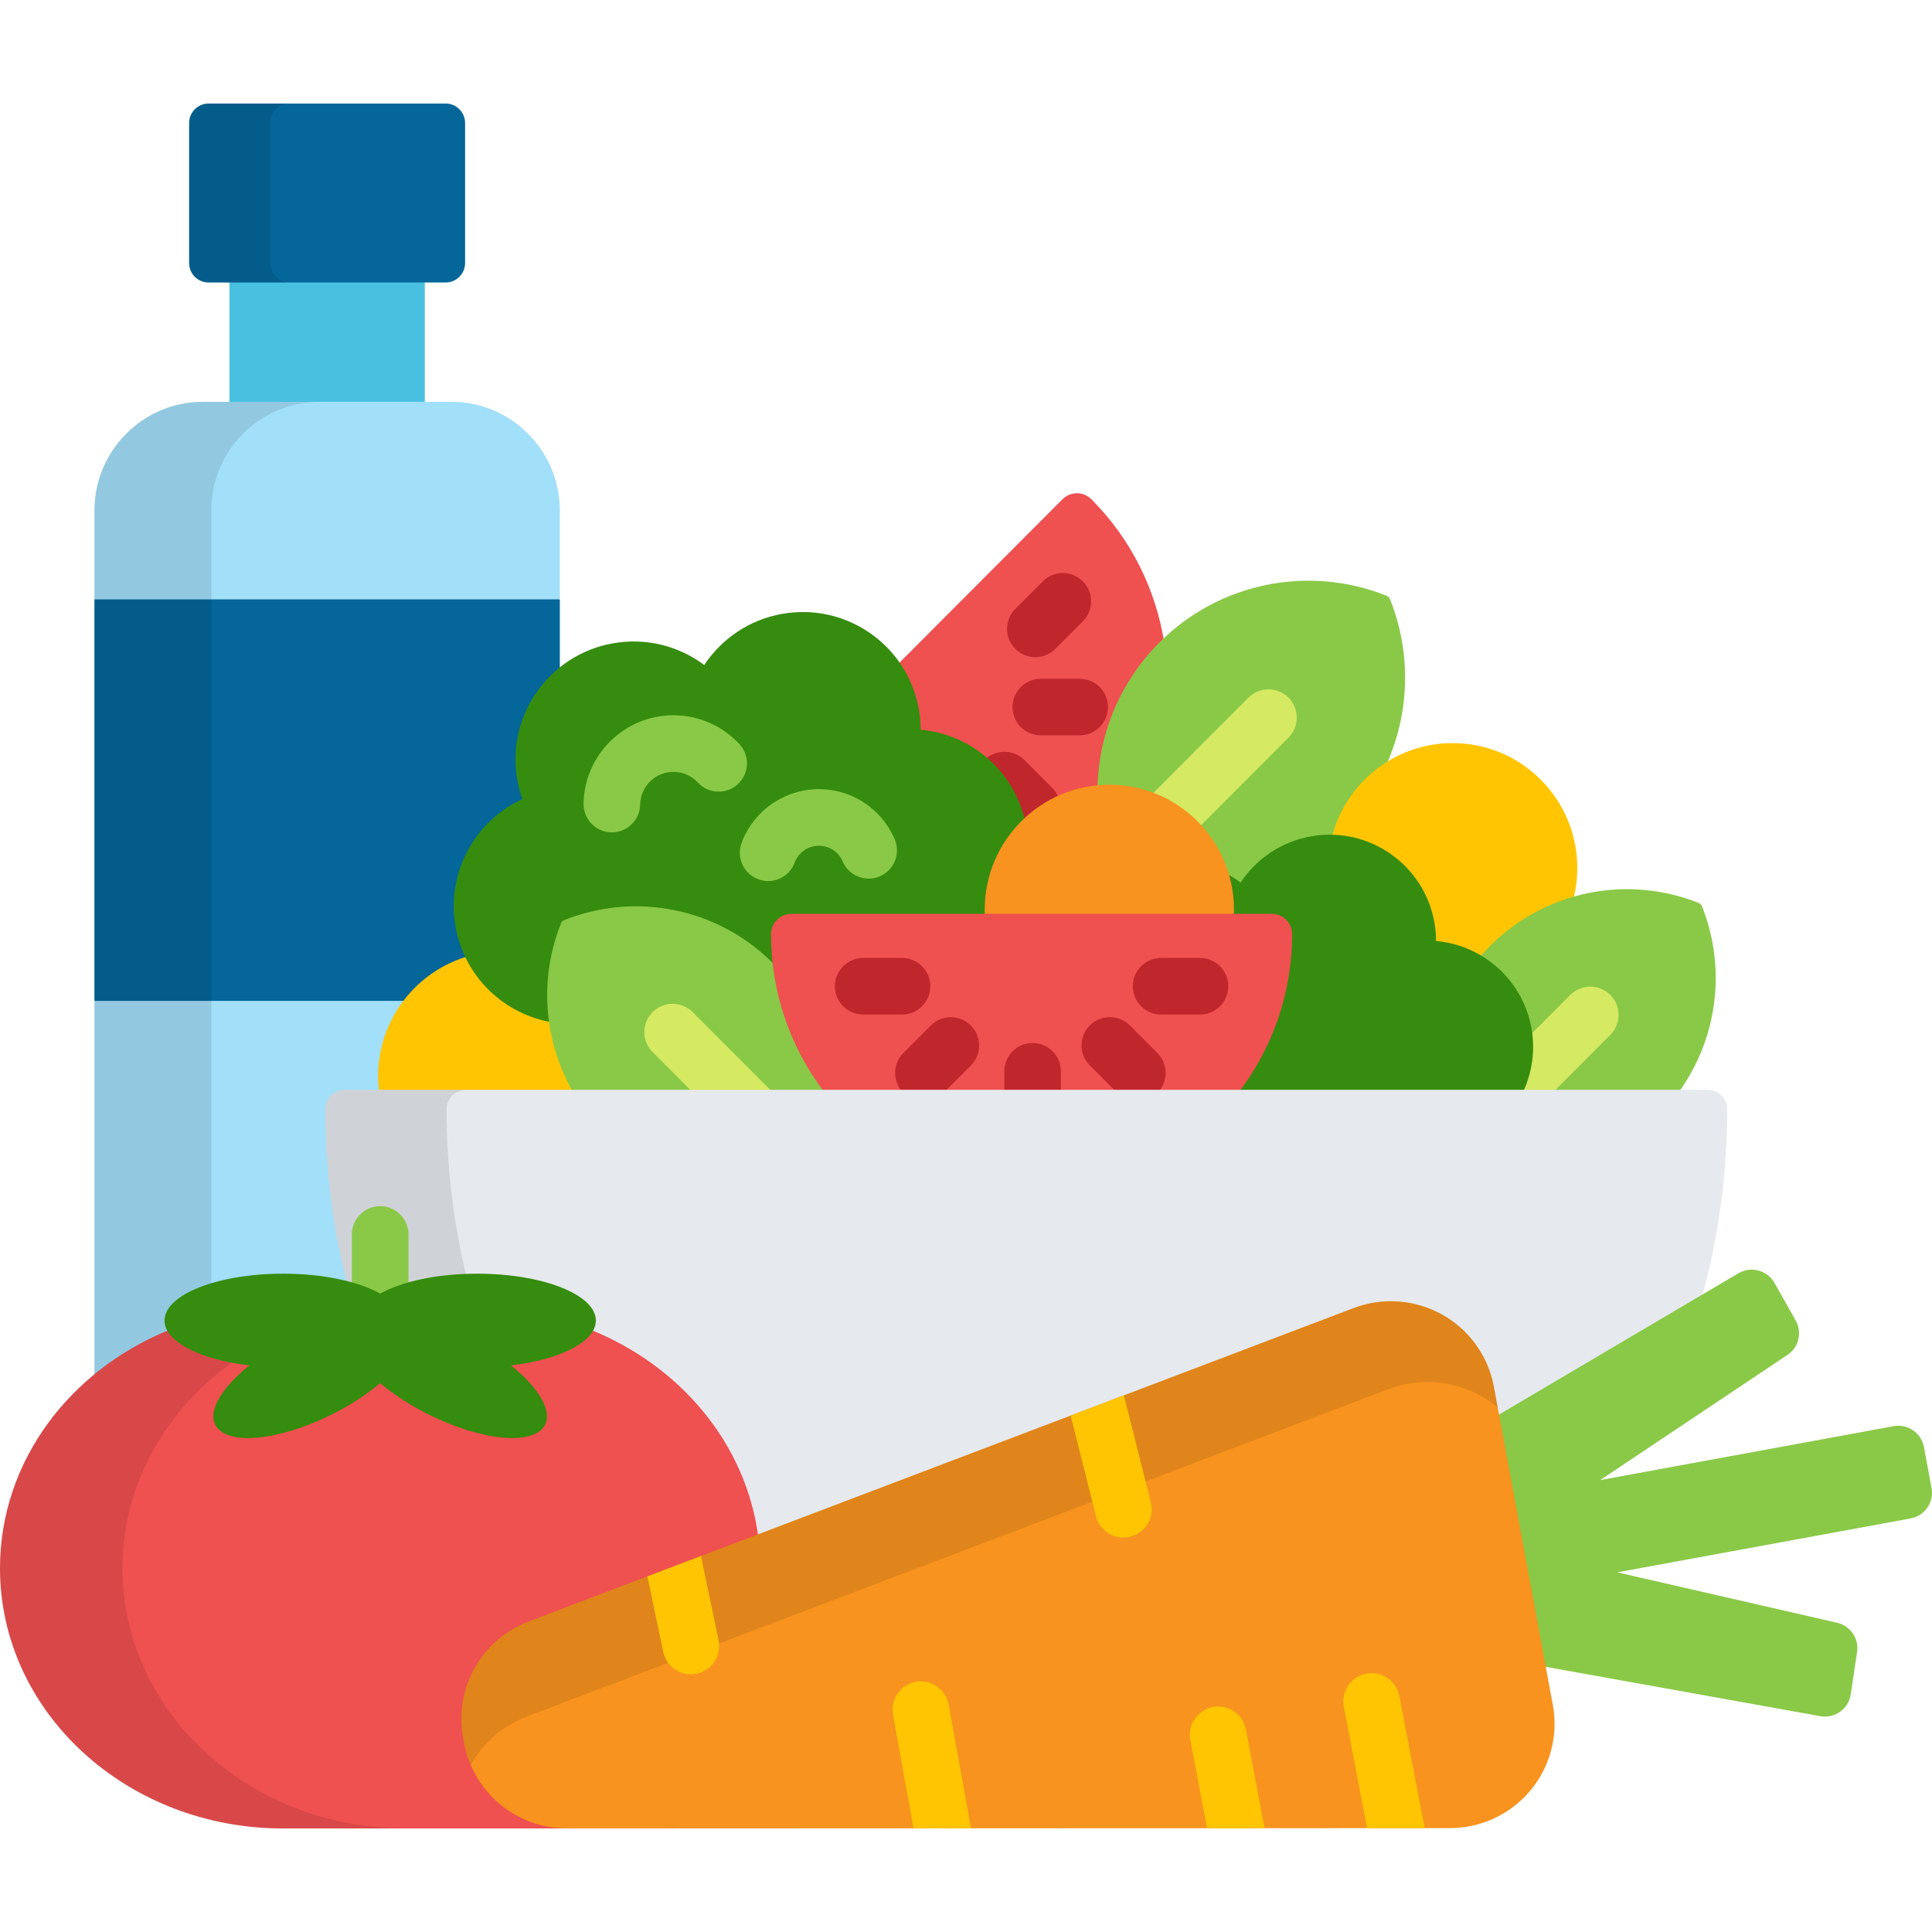
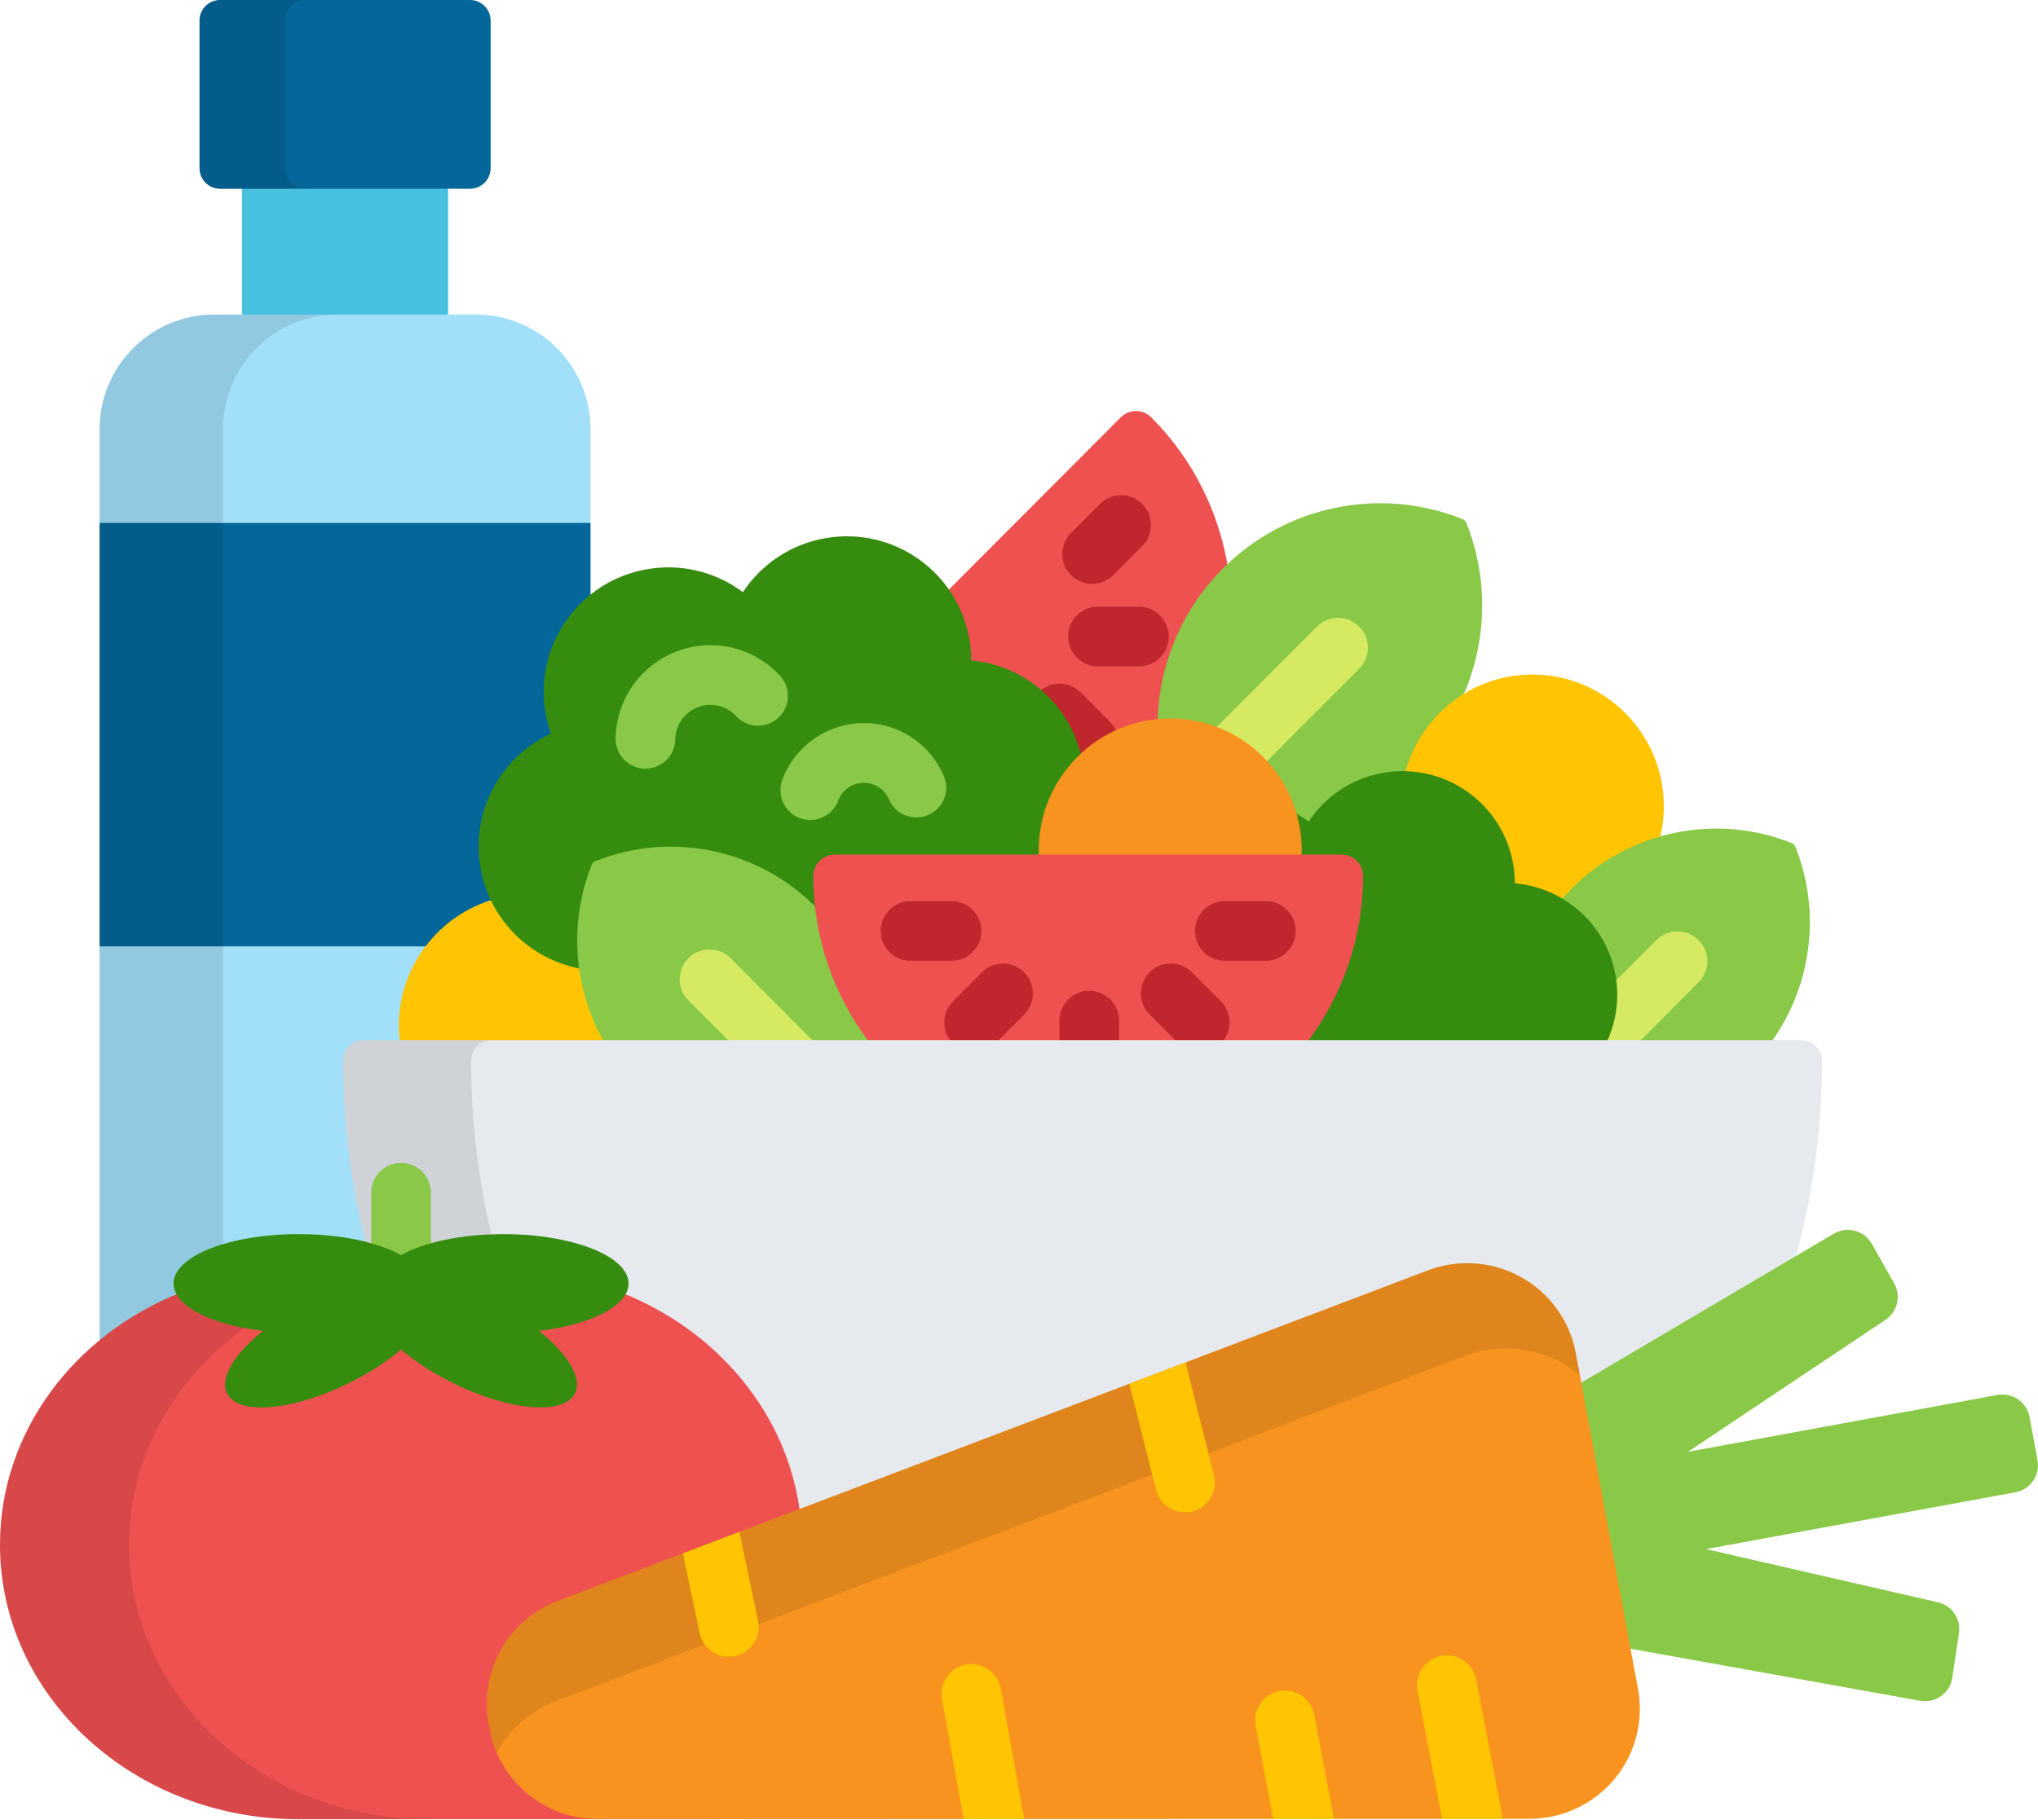
- <svg xmlns="http://www.w3.org/2000/svg" viewBox="0 0 512 512">
-   <path fill="#48c1e1" d="M60.802 73.52h51.775v34.549H60.802z" />
-   <path d="M123.256 69.717c0 2.833-2.317 5.151-5.15 5.151H55.273c-2.833 0-5.15-2.318-5.15-5.151V32.59c0-2.833 2.317-5.151 5.15-5.151h62.832c2.833 0 5.15 2.318 5.15 5.151l.001 37.127z" fill="#046699" />
-   <path d="M71.606 69.717V32.59c0-2.833 2.317-5.151 5.151-5.151H55.273c-2.833 0-5.15 2.318-5.15 5.151v37.127c0 2.833 2.317 5.151 5.15 5.151h21.484c-2.833 0-5.151-2.318-5.151-5.151z" opacity=".1" />
-   <path d="M44.752 353.582a.998.998 0 00.49-1.416c-.429-.758-.646-1.503-.646-2.213 0-5.512 12.229-11.413 30.436-11.413 5.859 0 11.567.651 16.507 1.884a.996.996 0 00.949-.263.996.996 0 00.263-.949c-3.177-12.681-4.996-25.714-5.423-39.033-.006-.155-.016-.31-.021-.466a190.852 190.852 0 01-.087-5.72 4.181 4.181 0 014.172-4.182h9.035a.999.999 0 00.994-1.111 30.98 30.98 0 01-.217-3.485c0-14.09 9.01-26.396 22.421-30.621a.999.999 0 00.6-1.386 30.239 30.239 0 01-2.54-7.893c-2.336-13.481 4.717-26.903 17.15-32.64.47-.217.697-.757.523-1.245a30.111 30.111 0 01-1.316-4.989c-1.896-10.938 2.382-21.546 10.306-28.263v-42.945c0-15.81-12.905-28.745-28.68-28.745H53.709c-15.773 0-28.679 12.935-28.679 28.745V365.51c5.747-4.844 12.372-8.9 19.722-11.928z" fill="#a2dff9" />
-   <path d="M123.626 254.592a.999.999 0 00.6-1.386 30.239 30.239 0 01-2.54-7.893c-2.336-13.481 4.717-26.903 17.15-32.64.47-.217.697-.757.523-1.245a30.111 30.111 0 01-1.316-4.989c-1.896-10.938 2.382-21.546 10.306-28.263V158.84H25.03v106.402h83.119a31.964 31.964 0 0115.477-10.65z" fill="#046699" />
-   <path d="M56 341.114V135.232c0-15.81 12.905-28.745 28.679-28.745h-30.97c-15.773 0-28.679 12.935-28.679 28.745V365.51c5.747-4.844 12.372-8.899 19.722-11.928a.998.998 0 00.49-1.416c-.429-.758-.646-1.503-.646-2.213.001-3.239 4.23-6.608 11.404-8.839z" opacity=".1" />
-   <path d="M242.54 188.248c.289 1.668.438 3.398.441 5.143a1 1 0 00.912.995c12.801 1.125 23.504 10.244 26.636 22.693a1 1 0 001.652.487c5.216-4.865 11.707-7.789 18.772-8.455a.998.998 0 00.905-.963c.455-14.023 6.157-27.21 16.057-37.131.207-.207.423-.4.633-.604-2.19-13.962-8.624-27.379-19.336-38.115a5.391 5.391 0 00-7.632 0l-43.896 43.997a30.225 30.225 0 014.856 11.953z" fill="#ef5050" />
-   <g fill="#c0272d">
-     <path d="M270.528 217.079a1 1 0 001.652.487 31.977 31.977 0 018.48-5.695 7.473 7.473 0 00-1.872-3.137l-7.281-7.299a7.5 7.5 0 00-10.606-.013c-.022.021-.039.044-.06.066a30.13 30.13 0 019.687 15.591zM286.125 194.879h-10.296c-4.143 0-7.5-3.358-7.5-7.5s3.357-7.5 7.5-7.5h10.296a7.5 7.5 0 017.5 7.5c0 4.143-3.357 7.5-7.5 7.5zM274.376 174.159a7.501 7.501 0 01-5.309-12.798l7.284-7.298a7.5 7.5 0 0110.617 10.597l-7.284 7.298a7.48 7.48 0 01-5.308 2.201z" />
-   </g>
-   <path d="M368.404 158.862a1.764 1.764 0 00-.998-1.001 55.792 55.792 0 00-60.201 12.449 56.052 56.052 0 00-16.371 38.811 32.26 32.26 0 013.155-.157c15.554 0 28.547 11.17 31.431 25.926a55.806 55.806 0 0030.565-15.69c15.799-15.837 20.674-39.52 12.419-60.338z" fill="#89c947" />
-   <path d="M341.458 184.871a7.498 7.498 0 00-10.606.012l-25.944 26.003a32.127 32.127 0 0112.694 8.514l23.869-23.923a7.498 7.498 0 00-.013-10.606z" fill="#d5e962" />
-   <g fill="#ffc502">
-     <path d="M379.175 244.754a27.39 27.39 0 01.396 4.629c.001.518.397.949.912.995 4.059.357 7.929 1.615 11.502 3.739a1 1 0 001.265-.202 50.08 50.08 0 012.304-2.489c6.036-6.05 13.335-10.368 21.294-12.722a33.174 33.174 0 001.152-8.669c0-18.283-14.788-33.106-33.031-33.106-15.558 0-28.597 10.785-32.099 25.3a27.12 27.12 0 0126.305 22.525zM152.809 289.091a51.54 51.54 0 01-6.279-19.142 30.126 30.126 0 01-22.259-16.599c-13.884 3.918-24.065 16.694-24.065 31.862 0 1.314.1 2.604.249 3.878h52.354v.001z" />
-   </g>
-   <path d="M404.894 272.816a26.978 26.978 0 01-2.216 16.275h42.444a51.521 51.521 0 005.929-48.886 1.637 1.637 0 00-.917-.919 51.237 51.237 0 00-55.288 11.433 51.605 51.605 0 00-3.003 3.309c6.736 3.956 11.653 10.721 13.051 18.788z" fill="#89c947" />
-   <path d="M402.678 289.091h9.275l14.793-14.826a7.498 7.498 0 00-.013-10.606 7.498 7.498 0 00-10.606.012l-10.983 11.008a26.942 26.942 0 01-2.466 14.412z" fill="#d5e962" />
-   <path d="M271.677 217.658c-3.009-13.47-14.411-23.102-27.696-24.269a31.32 31.32 0 00-.455-5.313c-2.946-16.996-19.133-28.375-36.153-25.412-8.835 1.538-16.148 6.643-20.74 13.566-6.649-4.967-15.254-7.3-24.089-5.763-17.023 2.964-28.432 19.146-25.484 36.142.308 1.785.77 3.505 1.359 5.155-12.56 5.795-20.187 19.466-17.717 33.719 2.334 13.473 12.993 23.406 25.791 25.472-1.24-8.592-.245-17.46 3.076-25.837a.64.64 0 01.359-.36 50.085 50.085 0 0118.61-3.577c13.441 0 26.084 5.251 35.599 14.787a51.103 51.103 0 011.991 2.128 68.907 68.907 0 01-.808-10.515c0-2.43 1.971-4.407 4.394-4.407h52.364a32.545 32.545 0 01-.078-2.104c0-9.142 3.698-17.42 9.677-23.412z" fill="#368c0e" />
-   <g fill="#89c947">
-     <path d="M162.155 220.587l-.13-.001a7.5 7.5 0 01-7.372-7.626c.22-12.985 10.87-23.408 23.82-23.408l.381.003a23.874 23.874 0 0117.192 7.741 7.501 7.501 0 01-11.076 10.117 8.698 8.698 0 00-6.351-2.859c-4.875-.079-8.887 3.809-8.969 8.661a7.5 7.5 0 01-7.495 7.372zM203.559 233.492a7.5 7.5 0 01-7.031-10.11c4.184-11.279 16.771-17.067 28.063-12.902a21.899 21.899 0 0112.521 11.933 7.5 7.5 0 01-3.969 9.836 7.5 7.5 0 01-9.836-3.969 6.754 6.754 0 00-3.91-3.728c-3.547-1.308-7.493.508-8.805 4.046a7.503 7.503 0 01-7.033 4.894z" />
-   </g>
-   <path d="M325.954 243.093h-.274c-.002.07-.002.141-.005.211h10.046a5.401 5.401 0 015.396 5.407c0 15.07-4.864 29.004-13.057 40.38h75.696c2.263-4.98 3.126-10.655 2.123-16.446-2.23-12.872-12.867-22.171-25.308-23.264a28.405 28.405 0 00-.411-4.798c-2.661-15.352-17.281-25.629-32.653-22.953-7.98 1.391-14.587 6-18.733 12.255a28.316 28.316 0 00-4.288-2.63 32.054 32.054 0 011.537 9.816c-.001.66-.023 1.328-.069 2.022z" fill="#368c0e" />
-   <path d="M326.943 243.174c.046-.696.079-1.396.079-2.104 0-18.285-14.789-33.107-33.032-33.107-18.242 0-33.031 14.823-33.031 33.107 0 .708.033 1.408.078 2.104h65.906z" fill="#f7931e" />
-   <path d="M204.845 255.263a51.241 51.241 0 00-55.288-11.433 1.637 1.637 0 00-.918.92 51.528 51.528 0 003.036 44.341h68.08c-6.896-9.186-11.571-20.134-13.212-32.042a51.814 51.814 0 00-1.698-1.786z" fill="#89c947" />
-   <path d="M183.202 289.091h21.189l-20.829-20.876a7.5 7.5 0 00-10.606-.012 7.498 7.498 0 00-.013 10.606l10.259 10.282z" fill="#d5e962" />
-   <path d="M328.566 289.091c8.689-11.576 13.87-25.941 13.87-41.51a5.4 5.4 0 00-5.396-5.407H209.714a5.4 5.4 0 00-5.394 5.407c0 15.569 5.181 29.934 13.871 41.51h110.375z" fill="#ef5050" />
-   <g fill="#c0272d">
-     <path d="M281.15 289.091v-5.188c0-4.142-3.357-7.5-7.5-7.5s-7.5 3.358-7.5 7.5v5.188h15zM295.539 289.091h11.663a7.5 7.5 0 00-.496-10.045l-7.281-7.298a7.5 7.5 0 00-10.606-.013 7.5 7.5 0 00-.013 10.606l6.733 6.75zM250.579 289.091l6.732-6.748a7.5 7.5 0 00-10.618-10.595l-7.282 7.298a7.5 7.5 0 00-.498 10.044l11.666.001zM239.048 268.865H228.75c-4.143 0-7.5-3.358-7.5-7.5s3.357-7.5 7.5-7.5h10.298a7.5 7.5 0 010 15zM318.006 268.865h-10.299a7.5 7.5 0 010-15h10.299a7.5 7.5 0 010 15z" />
-   </g>
-   <path d="M92.98 340.804a1.001 1.001 0 001.271-.962v-12.693c0-3.584 2.916-6.5 6.5-6.5s6.5 2.916 6.5 6.5v12.693a.998.998 0 001.271.962c5.261-1.482 11.468-2.266 17.947-2.266 18.205 0 30.435 5.901 30.435 11.413 0 .712-.217 1.457-.646 2.215a1 1 0 00.489 1.417c23.309 9.608 39.826 29.989 43.107 53.188a1.004 1.004 0 00.99.86c.12 0 .24-.022.355-.065l157.875-59.976a26.748 26.748 0 019.529-1.748c4.579 0 9.108 1.181 13.099 3.414 6.94 3.884 11.749 10.583 13.194 18.378l1.375 7.425a.999.999 0 001.492.679l53.08-31.334c4.561-16.253 6.873-33.105 6.873-50.414a5.177 5.177 0 00-5.172-5.182H91.393a5.177 5.177 0 00-5.172 5.182c0 15.951 1.972 31.513 5.847 46.577.303.08.615.153.912.237z" fill="#e6e9ed" />
-   <path d="M92.98 340.804a1.001 1.001 0 001.271-.962v-12.693c0-3.584 2.916-6.5 6.5-6.5s6.5 2.916 6.5 6.5v12.693a.998.998 0 001.271.962c4.503-1.269 9.702-2.021 15.169-2.212-3.544-14.448-5.339-29.348-5.339-44.602a5.177 5.177 0 015.172-5.182H91.393a5.177 5.177 0 00-5.172 5.182c0 15.951 1.972 31.513 5.847 46.577.303.08.615.153.912.237z" opacity=".1" />
-   <path d="M100.75 344.373c2.054-1.153 4.598-2.158 7.502-2.977v-14.248c0-4.142-3.357-7.5-7.5-7.5s-7.5 3.358-7.5 7.5v14.248c2.904.818 5.445 1.824 7.498 2.977z" fill="#89c947" />
-   <path d="M177.369 483.55l-27.088.011h-.01c-12.895-.001-23.952-9.165-26.29-21.792l-.267-1.436c-2.339-12.629 4.711-25.12 16.764-29.7l60.513-22.988c-3.116-24.924-20.68-45.798-44.798-55.375-2.34 3.933-10.398 7.357-20.89 8.588a1 1 0 00-.509 1.774c5.438 4.35 8.854 8.936 9.139 12.269.104 1.208-.193 2.188-.909 2.996-1.275 1.44-3.783 2.201-7.251 2.201h-.001c-6.752 0-15.882-2.823-24.424-7.551-3.762-2.085-7.109-4.362-9.952-6.771a1 1 0 00-1.292 0c-2.845 2.411-6.192 4.689-9.95 6.77-8.542 4.729-17.673 7.552-24.425 7.552-3.469 0-5.976-.761-7.251-2.201-.716-.808-1.014-1.787-.91-2.995.286-3.333 3.702-7.919 9.138-12.27a1.001 1.001 0 00-.509-1.774c-10.495-1.231-18.554-4.657-20.89-8.592C18.657 362.846 0 387.216 0 415.601c0 38.086 33.581 68.96 75.004 68.96H179c1.123 0 .254-.399-1.631-1.011z" fill="#ef5050" />
-   <path d="M32.45 415.601c0-22.622 11.848-42.699 30.148-55.275-8.714-1.521-15.231-4.588-17.292-8.059C18.657 362.846 0 387.216 0 415.601c0 38.086 33.581 68.96 75.004 68.96h32.451c-41.423 0-75.005-30.874-75.005-68.96z" opacity=".1" />
-   <path d="M157.905 349.952c0-6.856-14.074-12.413-31.435-12.413-10.634 0-20.032 2.087-25.721 5.28-5.685-3.192-15.082-5.28-25.718-5.28-17.36 0-31.436 5.557-31.436 12.413 0 5.626 9.486 10.375 22.483 11.9-7.951 6.363-11.592 13.05-8.352 16.708 4.293 4.847 19.029 2.545 32.909-5.139 3.897-2.158 7.312-4.508 10.112-6.882 2.803 2.375 6.22 4.724 10.114 6.882 13.881 7.684 28.616 9.984 32.908 5.139 3.241-3.658-.399-10.345-8.353-16.708 13.006-1.525 22.489-6.274 22.489-11.9z" fill="#368c0e" />
-   <path d="M511.884 394.361l-2.014-10.864c-.692-3.75-4.309-6.228-8.075-5.538l-77.731 14.279 49.631-33.177a6.903 6.903 0 002.958-6.986 6.953 6.953 0 00-.779-2.133l-5.617-9.948a6.915 6.915 0 00-4.25-3.285 6.95 6.95 0 00-5.328.73l-64.564 38.113 12.214 65.94 74.054 13.308a6.953 6.953 0 005.271-1.184 6.9 6.9 0 002.816-4.597l1.674-11.231c.116-.773.1-1.537-.036-2.265a6.918 6.918 0 00-5.265-5.477l-58.252-13.361 77.732-14.28c3.768-.692 6.255-4.292 5.561-8.044z" fill="#89c947" />
-   <path d="M122.998 461.951c2.427 13.104 13.903 22.614 27.283 22.609l233.967-.09a27.779 27.779 0 0021.308-9.954 27.533 27.533 0 005.956-22.678l-15.63-84.387c-1.495-8.065-6.51-15.051-13.689-19.069s-15.778-4.649-23.472-1.728l-218.598 83.043c-12.502 4.751-19.818 17.712-17.392 30.817l.267 1.437z" fill="#f7931e" />
-   <path d="M122.998 461.951a27.477 27.477 0 001.754 5.747 28.883 28.883 0 0114.944-12.849l228.289-86.725a29.076 29.076 0 0124.512 1.804 28.96 28.96 0 014.406 3.045l-1.021-5.521c-1.495-8.065-6.51-15.051-13.689-19.069s-15.778-4.649-23.472-1.728l-218.598 83.043c-12.502 4.751-19.818 17.712-17.392 30.817l.267 1.436z" opacity=".1" />
-   <g fill="#ffc502">
-     <path d="M370.837 449.389a7.5 7.5 0 00-14.732 2.818l6.174 32.272 15.271-.006-6.713-35.084zM330.183 458.282a7.5 7.5 0 00-14.74 2.778l4.418 23.435 15.263-.006-4.941-26.207zM290.439 401.794a7.503 7.503 0 007.268 5.67 7.5 7.5 0 007.279-9.334l-7.139-28.35-14.118 5.364 6.71 26.65zM251.413 451.746a7.5 7.5 0 00-14.762 2.662l5.431 30.117 15.241-.006-5.91-32.773zM175.752 437.728a7.5 7.5 0 1014.68-3.081l-4.677-22.283-14.194 5.392 4.191 19.972z" />
+ <svg xmlns="http://www.w3.org/2000/svg" viewBox="0 0 512 457.122" version="1.1" id="svg74" width="512" height="457.122">
+   <defs id="defs78" />
+   <g id="g118" transform="translate(0,-27.439)">
+     <path id="path2" d="m 60.802,73.52 h 51.775 v 34.549 H 60.802 Z" style="fill:#48c1e1" />
+     <path id="path4" d="m 123.256,69.717 c 0,2.833 -2.317,5.151 -5.15,5.151 H 55.273 c -2.833,0 -5.15,-2.318 -5.15,-5.151 V 32.59 c 0,-2.833 2.317,-5.151 5.15,-5.151 h 62.832 c 2.833,0 5.15,2.318 5.15,5.151 z" style="fill:#046699" />
+     <path id="path6" d="M 71.606,69.717 V 32.59 c 0,-2.833 2.317,-5.151 5.151,-5.151 H 55.273 c -2.833,0 -5.15,2.318 -5.15,5.151 v 37.127 c 0,2.833 2.317,5.151 5.15,5.151 h 21.484 c -2.833,0 -5.151,-2.318 -5.151,-5.151 z" style="opacity:0.1" />
+     <path id="path8" d="m 44.752,353.582 a 0.998,0.998 0 0 0 0.49,-1.416 c -0.429,-0.758 -0.646,-1.503 -0.646,-2.213 0,-5.512 12.229,-11.413 30.436,-11.413 5.859,0 11.567,0.651 16.507,1.884 a 0.996,0.996 0 0 0 0.949,-0.263 0.996,0.996 0 0 0 0.263,-0.949 c -3.177,-12.681 -4.996,-25.714 -5.423,-39.033 -0.006,-0.155 -0.016,-0.31 -0.021,-0.466 a 190.852,190.852 0 0 1 -0.087,-5.72 4.181,4.181 0 0 1 4.172,-4.182 h 9.035 a 0.999,0.999 0 0 0 0.994,-1.111 30.98,30.98 0 0 1 -0.217,-3.485 c 0,-14.09 9.01,-26.396 22.421,-30.621 a 0.999,0.999 0 0 0 0.6,-1.386 30.239,30.239 0 0 1 -2.54,-7.893 c -2.336,-13.481 4.717,-26.903 17.15,-32.64 0.47,-0.217 0.697,-0.757 0.523,-1.245 a 30.111,30.111 0 0 1 -1.316,-4.989 c -1.896,-10.938 2.382,-21.546 10.306,-28.263 v -42.945 c 0,-15.81 -12.905,-28.745 -28.68,-28.745 H 53.709 c -15.773,0 -28.679,12.935 -28.679,28.745 V 365.51 c 5.747,-4.844 12.372,-8.9 19.722,-11.928 z" style="fill:#a2dff9" />
+     <path id="path10" d="m 123.626,254.592 a 0.999,0.999 0 0 0 0.6,-1.386 30.239,30.239 0 0 1 -2.54,-7.893 c -2.336,-13.481 4.717,-26.903 17.15,-32.64 0.47,-0.217 0.697,-0.757 0.523,-1.245 a 30.111,30.111 0 0 1 -1.316,-4.989 c -1.896,-10.938 2.382,-21.546 10.306,-28.263 V 158.84 H 25.03 v 106.402 h 83.119 a 31.964,31.964 0 0 1 15.477,-10.65 z" style="fill:#046699" />
+     <path id="path12" d="M 56,341.114 V 135.232 c 0,-15.81 12.905,-28.745 28.679,-28.745 h -30.97 c -15.773,0 -28.679,12.935 -28.679,28.745 V 365.51 c 5.747,-4.844 12.372,-8.899 19.722,-11.928 a 0.998,0.998 0 0 0 0.49,-1.416 c -0.429,-0.758 -0.646,-1.503 -0.646,-2.213 0.001,-3.239 4.23,-6.608 11.404,-8.839 z" style="opacity:0.1" />
+     <path id="path14" d="m 242.54,188.248 c 0.289,1.668 0.438,3.398 0.441,5.143 a 1,1 0 0 0 0.912,0.995 c 12.801,1.125 23.504,10.244 26.636,22.693 a 1,1 0 0 0 1.652,0.487 c 5.216,-4.865 11.707,-7.789 18.772,-8.455 a 0.998,0.998 0 0 0 0.905,-0.963 c 0.455,-14.023 6.157,-27.21 16.057,-37.131 0.207,-0.207 0.423,-0.4 0.633,-0.604 -2.19,-13.962 -8.624,-27.379 -19.336,-38.115 a 5.391,5.391 0 0 0 -7.632,0 l -43.896,43.997 a 30.225,30.225 0 0 1 4.856,11.953 z" style="fill:#ef5050" />
+     <g id="g18" style="fill:#c0272d">
+       <path id="path16" d="m 270.528,217.079 a 1,1 0 0 0 1.652,0.487 31.977,31.977 0 0 1 8.48,-5.695 7.473,7.473 0 0 0 -1.872,-3.137 l -7.281,-7.299 a 7.5,7.5 0 0 0 -10.606,-0.013 c -0.022,0.021 -0.039,0.044 -0.06,0.066 a 30.13,30.13 0 0 1 9.687,15.591 z m 15.597,-22.2 h -10.296 c -4.143,0 -7.5,-3.358 -7.5,-7.5 0,-4.142 3.357,-7.5 7.5,-7.5 h 10.296 a 7.5,7.5 0 0 1 7.5,7.5 c 0,4.143 -3.357,7.5 -7.5,7.5 z m -11.749,-20.72 a 7.501,7.501 0 0 1 -5.309,-12.798 l 7.284,-7.298 a 7.5,7.5 0 0 1 10.617,10.597 l -7.284,7.298 a 7.48,7.48 0 0 1 -5.308,2.201 z" />
+     </g>
+     <path id="path20" d="m 368.404,158.862 a 1.764,1.764 0 0 0 -0.998,-1.001 55.792,55.792 0 0 0 -60.201,12.449 56.052,56.052 0 0 0 -16.371,38.811 32.26,32.26 0 0 1 3.155,-0.157 c 15.554,0 28.547,11.17 31.431,25.926 a 55.806,55.806 0 0 0 30.565,-15.69 c 15.799,-15.837 20.674,-39.52 12.419,-60.338 z" style="fill:#89c947" />
+     <path id="path22" d="m 341.458,184.871 a 7.498,7.498 0 0 0 -10.606,0.012 l -25.944,26.003 a 32.127,32.127 0 0 1 12.694,8.514 l 23.869,-23.923 a 7.498,7.498 0 0 0 -0.013,-10.606 z" style="fill:#d5e962" />
+     <g id="g26" style="fill:#ffc502">
+       <path id="path24" d="m 379.175,244.754 a 27.39,27.39 0 0 1 0.396,4.629 c 10e-4,0.518 0.397,0.949 0.912,0.995 4.059,0.357 7.929,1.615 11.502,3.739 a 1,1 0 0 0 1.265,-0.202 50.08,50.08 0 0 1 2.304,-2.489 c 6.036,-6.05 13.335,-10.368 21.294,-12.722 A 33.174,33.174 0 0 0 418,230.035 c 0,-18.283 -14.788,-33.106 -33.031,-33.106 -15.558,0 -28.597,10.785 -32.099,25.3 a 27.12,27.12 0 0 1 26.305,22.525 z M 152.809,289.091 A 51.54,51.54 0 0 1 146.53,269.949 30.126,30.126 0 0 1 124.271,253.35 c -13.884,3.918 -24.065,16.694 -24.065,31.862 0,1.314 0.1,2.604 0.249,3.878 h 52.354 z" />
+     </g>
+     <path id="path28" d="m 404.894,272.816 a 26.978,26.978 0 0 1 -2.216,16.275 h 42.444 a 51.521,51.521 0 0 0 5.929,-48.886 1.637,1.637 0 0 0 -0.917,-0.919 51.237,51.237 0 0 0 -55.288,11.433 51.605,51.605 0 0 0 -3.003,3.309 c 6.736,3.956 11.653,10.721 13.051,18.788 z" style="fill:#89c947" />
+     <path id="path30" d="m 402.678,289.091 h 9.275 l 14.793,-14.826 a 7.498,7.498 0 0 0 -0.013,-10.606 7.498,7.498 0 0 0 -10.606,0.012 l -10.983,11.008 a 26.942,26.942 0 0 1 -2.466,14.412 z" style="fill:#d5e962" />
+     <path id="path32" d="m 271.677,217.658 c -3.009,-13.47 -14.411,-23.102 -27.696,-24.269 a 31.32,31.32 0 0 0 -0.455,-5.313 c -2.946,-16.996 -19.133,-28.375 -36.153,-25.412 -8.835,1.538 -16.148,6.643 -20.74,13.566 -6.649,-4.967 -15.254,-7.3 -24.089,-5.763 -17.023,2.964 -28.432,19.146 -25.484,36.142 0.308,1.785 0.77,3.505 1.359,5.155 -12.56,5.795 -20.187,19.466 -17.717,33.719 2.334,13.473 12.993,23.406 25.791,25.472 -1.24,-8.592 -0.245,-17.46 3.076,-25.837 a 0.64,0.64 0 0 1 0.359,-0.36 50.085,50.085 0 0 1 18.61,-3.577 c 13.441,0 26.084,5.251 35.599,14.787 a 51.103,51.103 0 0 1 1.991,2.128 68.907,68.907 0 0 1 -0.808,-10.515 c 0,-2.43 1.971,-4.407 4.394,-4.407 h 52.364 A 32.545,32.545 0 0 1 262,241.07 c 0,-9.142 3.698,-17.42 9.677,-23.412 z" style="fill:#368c0e" />
+     <g id="g36" style="fill:#89c947">
+       <path id="path34" d="m 162.155,220.587 -0.13,-10e-4 a 7.5,7.5 0 0 1 -7.372,-7.626 c 0.22,-12.985 10.87,-23.408 23.82,-23.408 l 0.381,0.003 a 23.874,23.874 0 0 1 17.192,7.741 7.501,7.501 0 0 1 -11.076,10.117 8.698,8.698 0 0 0 -6.351,-2.859 c -4.875,-0.079 -8.887,3.809 -8.969,8.661 a 7.5,7.5 0 0 1 -7.495,7.372 z m 41.404,12.905 a 7.5,7.5 0 0 1 -7.031,-10.11 c 4.184,-11.279 16.771,-17.067 28.063,-12.902 a 21.899,21.899 0 0 1 12.521,11.933 7.5,7.5 0 0 1 -3.969,9.836 7.5,7.5 0 0 1 -9.836,-3.969 6.754,6.754 0 0 0 -3.91,-3.728 c -3.547,-1.308 -7.493,0.508 -8.805,4.046 a 7.503,7.503 0 0 1 -7.033,4.894 z" />
+     </g>
+     <path id="path38" d="m 325.954,243.093 h -0.274 c -0.002,0.07 -0.002,0.141 -0.005,0.211 h 10.046 a 5.401,5.401 0 0 1 5.396,5.407 c 0,15.07 -4.864,29.004 -13.057,40.38 h 75.696 c 2.263,-4.98 3.126,-10.655 2.123,-16.446 -2.23,-12.872 -12.867,-22.171 -25.308,-23.264 a 28.405,28.405 0 0 0 -0.411,-4.798 c -2.661,-15.352 -17.281,-25.629 -32.653,-22.953 -7.98,1.391 -14.587,6 -18.733,12.255 a 28.316,28.316 0 0 0 -4.288,-2.63 32.054,32.054 0 0 1 1.537,9.816 c -0.001,0.66 -0.023,1.328 -0.069,2.022 z" style="fill:#368c0e" />
+     <path id="path40" d="m 326.943,243.174 c 0.046,-0.696 0.079,-1.396 0.079,-2.104 0,-18.285 -14.789,-33.107 -33.032,-33.107 -18.242,0 -33.031,14.823 -33.031,33.107 0,0.708 0.033,1.408 0.078,2.104 z" style="fill:#f7931e" />
+     <path id="path42" d="m 204.845,255.263 a 51.241,51.241 0 0 0 -55.288,-11.433 1.637,1.637 0 0 0 -0.918,0.92 51.528,51.528 0 0 0 3.036,44.341 h 68.08 c -6.896,-9.186 -11.571,-20.134 -13.212,-32.042 a 51.814,51.814 0 0 0 -1.698,-1.786 z" style="fill:#89c947" />
+     <path id="path44" d="m 183.202,289.091 h 21.189 l -20.829,-20.876 a 7.5,7.5 0 0 0 -10.606,-0.012 7.498,7.498 0 0 0 -0.013,10.606 z" style="fill:#d5e962" />
+     <path id="path46" d="m 328.566,289.091 c 8.689,-11.576 13.87,-25.941 13.87,-41.51 a 5.4,5.4 0 0 0 -5.396,-5.407 H 209.714 a 5.4,5.4 0 0 0 -5.394,5.407 c 0,15.569 5.181,29.934 13.871,41.51 z" style="fill:#ef5050" />
+     <g id="g50" style="fill:#c0272d">
+       <path id="path48" d="m 281.15,289.091 v -5.188 c 0,-4.142 -3.357,-7.5 -7.5,-7.5 -4.143,0 -7.5,3.358 -7.5,7.5 v 5.188 z m 14.389,0 h 11.663 a 7.5,7.5 0 0 0 -0.496,-10.045 l -7.281,-7.298 a 7.5,7.5 0 0 0 -10.606,-0.013 7.5,7.5 0 0 0 -0.013,10.606 z m -44.96,0 6.732,-6.748 a 7.5,7.5 0 0 0 -10.618,-10.595 l -7.282,7.298 a 7.5,7.5 0 0 0 -0.498,10.044 z M 239.048,268.865 H 228.75 c -4.143,0 -7.5,-3.358 -7.5,-7.5 0,-4.142 3.357,-7.5 7.5,-7.5 h 10.298 a 7.5,7.5 0 0 1 0,15 z m 78.958,0 h -10.299 a 7.5,7.5 0 0 1 0,-15 h 10.299 a 7.5,7.5 0 0 1 0,15 z" />
+     </g>
+     <path id="path52" d="m 92.98,340.804 a 1.001,1.001 0 0 0 1.271,-0.962 v -12.693 c 0,-3.584 2.916,-6.5 6.5,-6.5 3.584,0 6.5,2.916 6.5,6.5 v 12.693 a 0.998,0.998 0 0 0 1.271,0.962 c 5.261,-1.482 11.468,-2.266 17.947,-2.266 18.205,0 30.435,5.901 30.435,11.413 0,0.712 -0.217,1.457 -0.646,2.215 a 1,1 0 0 0 0.489,1.417 c 23.309,9.608 39.826,29.989 43.107,53.188 a 1.004,1.004 0 0 0 0.99,0.86 c 0.12,0 0.24,-0.022 0.355,-0.065 L 359.074,347.59 a 26.748,26.748 0 0 1 9.529,-1.748 c 4.579,0 9.108,1.181 13.099,3.414 6.94,3.884 11.749,10.583 13.194,18.378 l 1.375,7.425 a 0.999,0.999 0 0 0 1.492,0.679 l 53.08,-31.334 c 4.561,-16.253 6.873,-33.105 6.873,-50.414 a 5.177,5.177 0 0 0 -5.172,-5.182 H 91.393 a 5.177,5.177 0 0 0 -5.172,5.182 c 0,15.951 1.972,31.513 5.847,46.577 0.303,0.08 0.615,0.153 0.912,0.237 z" style="fill:#e6e9ed" />
+     <path id="path54" d="m 92.98,340.804 a 1.001,1.001 0 0 0 1.271,-0.962 v -12.693 c 0,-3.584 2.916,-6.5 6.5,-6.5 3.584,0 6.5,2.916 6.5,6.5 v 12.693 a 0.998,0.998 0 0 0 1.271,0.962 c 4.503,-1.269 9.702,-2.021 15.169,-2.212 -3.544,-14.448 -5.339,-29.348 -5.339,-44.602 a 5.177,5.177 0 0 1 5.172,-5.182 H 91.393 a 5.177,5.177 0 0 0 -5.172,5.182 c 0,15.951 1.972,31.513 5.847,46.577 0.303,0.08 0.615,0.153 0.912,0.237 z" style="opacity:0.1" />
+     <path id="path56" d="m 100.75,344.373 c 2.054,-1.153 4.598,-2.158 7.502,-2.977 v -14.248 c 0,-4.142 -3.357,-7.5 -7.5,-7.5 -4.143,0 -7.5,3.358 -7.5,7.5 v 14.248 c 2.904,0.818 5.445,1.824 7.498,2.977 z" style="fill:#89c947" />
+     <path id="path58" d="m 177.369,483.55 -27.088,0.011 h -0.01 c -12.895,-10e-4 -23.952,-9.165 -26.29,-21.792 l -0.267,-1.436 c -2.339,-12.629 4.711,-25.12 16.764,-29.7 l 60.513,-22.988 c -3.116,-24.924 -20.68,-45.798 -44.798,-55.375 -2.34,3.933 -10.398,7.357 -20.89,8.588 a 1,1 0 0 0 -0.509,1.774 c 5.438,4.35 8.854,8.936 9.139,12.269 0.104,1.208 -0.193,2.188 -0.909,2.996 -1.275,1.44 -3.783,2.201 -7.251,2.201 h -0.001 c -6.752,0 -15.882,-2.823 -24.424,-7.551 -3.762,-2.085 -7.109,-4.362 -9.952,-6.771 a 1,1 0 0 0 -1.292,0 c -2.845,2.411 -6.192,4.689 -9.95,6.77 -8.542,4.729 -17.673,7.552 -24.425,7.552 -3.469,0 -5.976,-0.761 -7.251,-2.201 -0.716,-0.808 -1.014,-1.787 -0.91,-2.995 0.286,-3.333 3.702,-7.919 9.138,-12.27 a 1.001,1.001 0 0 0 -0.509,-1.774 C 55.702,359.627 47.643,356.201 45.307,352.266 18.657,362.846 0,387.216 0,415.601 c 0,38.086 33.581,68.96 75.004,68.96 H 179 c 1.123,0 0.254,-0.399 -1.631,-1.011 z" style="fill:#ef5050" />
+     <path id="path60" d="m 32.45,415.601 c 0,-22.622 11.848,-42.699 30.148,-55.275 -8.714,-1.521 -15.231,-4.588 -17.292,-8.059 C 18.657,362.846 0,387.216 0,415.601 c 0,38.086 33.581,68.96 75.004,68.96 h 32.451 c -41.423,0 -75.005,-30.874 -75.005,-68.96 z" style="opacity:0.1" />
+     <path id="path62" d="m 157.905,349.952 c 0,-6.856 -14.074,-12.413 -31.435,-12.413 -10.634,0 -20.032,2.087 -25.721,5.28 -5.685,-3.192 -15.082,-5.28 -25.718,-5.28 -17.36,0 -31.436,5.557 -31.436,12.413 0,5.626 9.486,10.375 22.483,11.9 -7.951,6.363 -11.592,13.05 -8.352,16.708 4.293,4.847 19.029,2.545 32.909,-5.139 3.897,-2.158 7.312,-4.508 10.112,-6.882 2.803,2.375 6.22,4.724 10.114,6.882 13.881,7.684 28.616,9.984 32.908,5.139 3.241,-3.658 -0.399,-10.345 -8.353,-16.708 13.006,-1.525 22.489,-6.274 22.489,-11.9 z" style="fill:#368c0e" />
+     <path id="path64" d="m 511.884,394.361 -2.014,-10.864 c -0.692,-3.75 -4.309,-6.228 -8.075,-5.538 l -77.731,14.279 49.631,-33.177 a 6.903,6.903 0 0 0 2.958,-6.986 6.953,6.953 0 0 0 -0.779,-2.133 l -5.617,-9.948 a 6.915,6.915 0 0 0 -4.25,-3.285 6.95,6.95 0 0 0 -5.328,0.73 l -64.564,38.113 12.214,65.94 74.054,13.308 a 6.953,6.953 0 0 0 5.271,-1.184 6.9,6.9 0 0 0 2.816,-4.597 l 1.674,-11.231 c 0.116,-0.773 0.1,-1.537 -0.036,-2.265 a 6.918,6.918 0 0 0 -5.265,-5.477 l -58.252,-13.361 77.732,-14.28 c 3.768,-0.692 6.255,-4.292 5.561,-8.044 z" style="fill:#89c947" />
+     <path id="path66" d="m 122.998,461.951 c 2.427,13.104 13.903,22.614 27.283,22.609 l 233.967,-0.09 a 27.779,27.779 0 0 0 21.308,-9.954 27.533,27.533 0 0 0 5.956,-22.678 l -15.63,-84.387 c -1.495,-8.065 -6.51,-15.051 -13.689,-19.069 -7.179,-4.018 -15.778,-4.649 -23.472,-1.728 l -218.598,83.043 c -12.502,4.751 -19.818,17.712 -17.392,30.817 z" style="fill:#f7931e" />
+     <path id="path68" d="m 122.998,461.951 a 27.477,27.477 0 0 0 1.754,5.747 28.883,28.883 0 0 1 14.944,-12.849 l 228.289,-86.725 a 29.076,29.076 0 0 1 24.512,1.804 28.96,28.96 0 0 1 4.406,3.045 l -1.021,-5.521 c -1.495,-8.065 -6.51,-15.051 -13.689,-19.069 -7.179,-4.018 -15.778,-4.649 -23.472,-1.728 l -218.598,83.043 c -12.502,4.751 -19.818,17.712 -17.392,30.817 z" style="opacity:0.1" />
+     <g id="g72" style="fill:#ffc502">
+       <path id="path70" d="m 370.837,449.389 a 7.5,7.5 0 0 0 -14.732,2.818 l 6.174,32.272 15.271,-0.006 z m -40.654,8.893 a 7.5,7.5 0 0 0 -14.74,2.778 l 4.418,23.435 15.263,-0.006 z m -39.744,-56.488 a 7.503,7.503 0 0 0 7.268,5.67 7.5,7.5 0 0 0 7.279,-9.334 l -7.139,-28.35 -14.118,5.364 z m -39.026,49.952 a 7.5,7.5 0 0 0 -14.762,2.662 l 5.431,30.117 15.241,-0.006 z m -75.661,-14.018 a 7.5,7.5 0 1 0 14.68,-3.081 l -4.677,-22.283 -14.194,5.392 z" />
+     </g>
  </g>
</svg>
